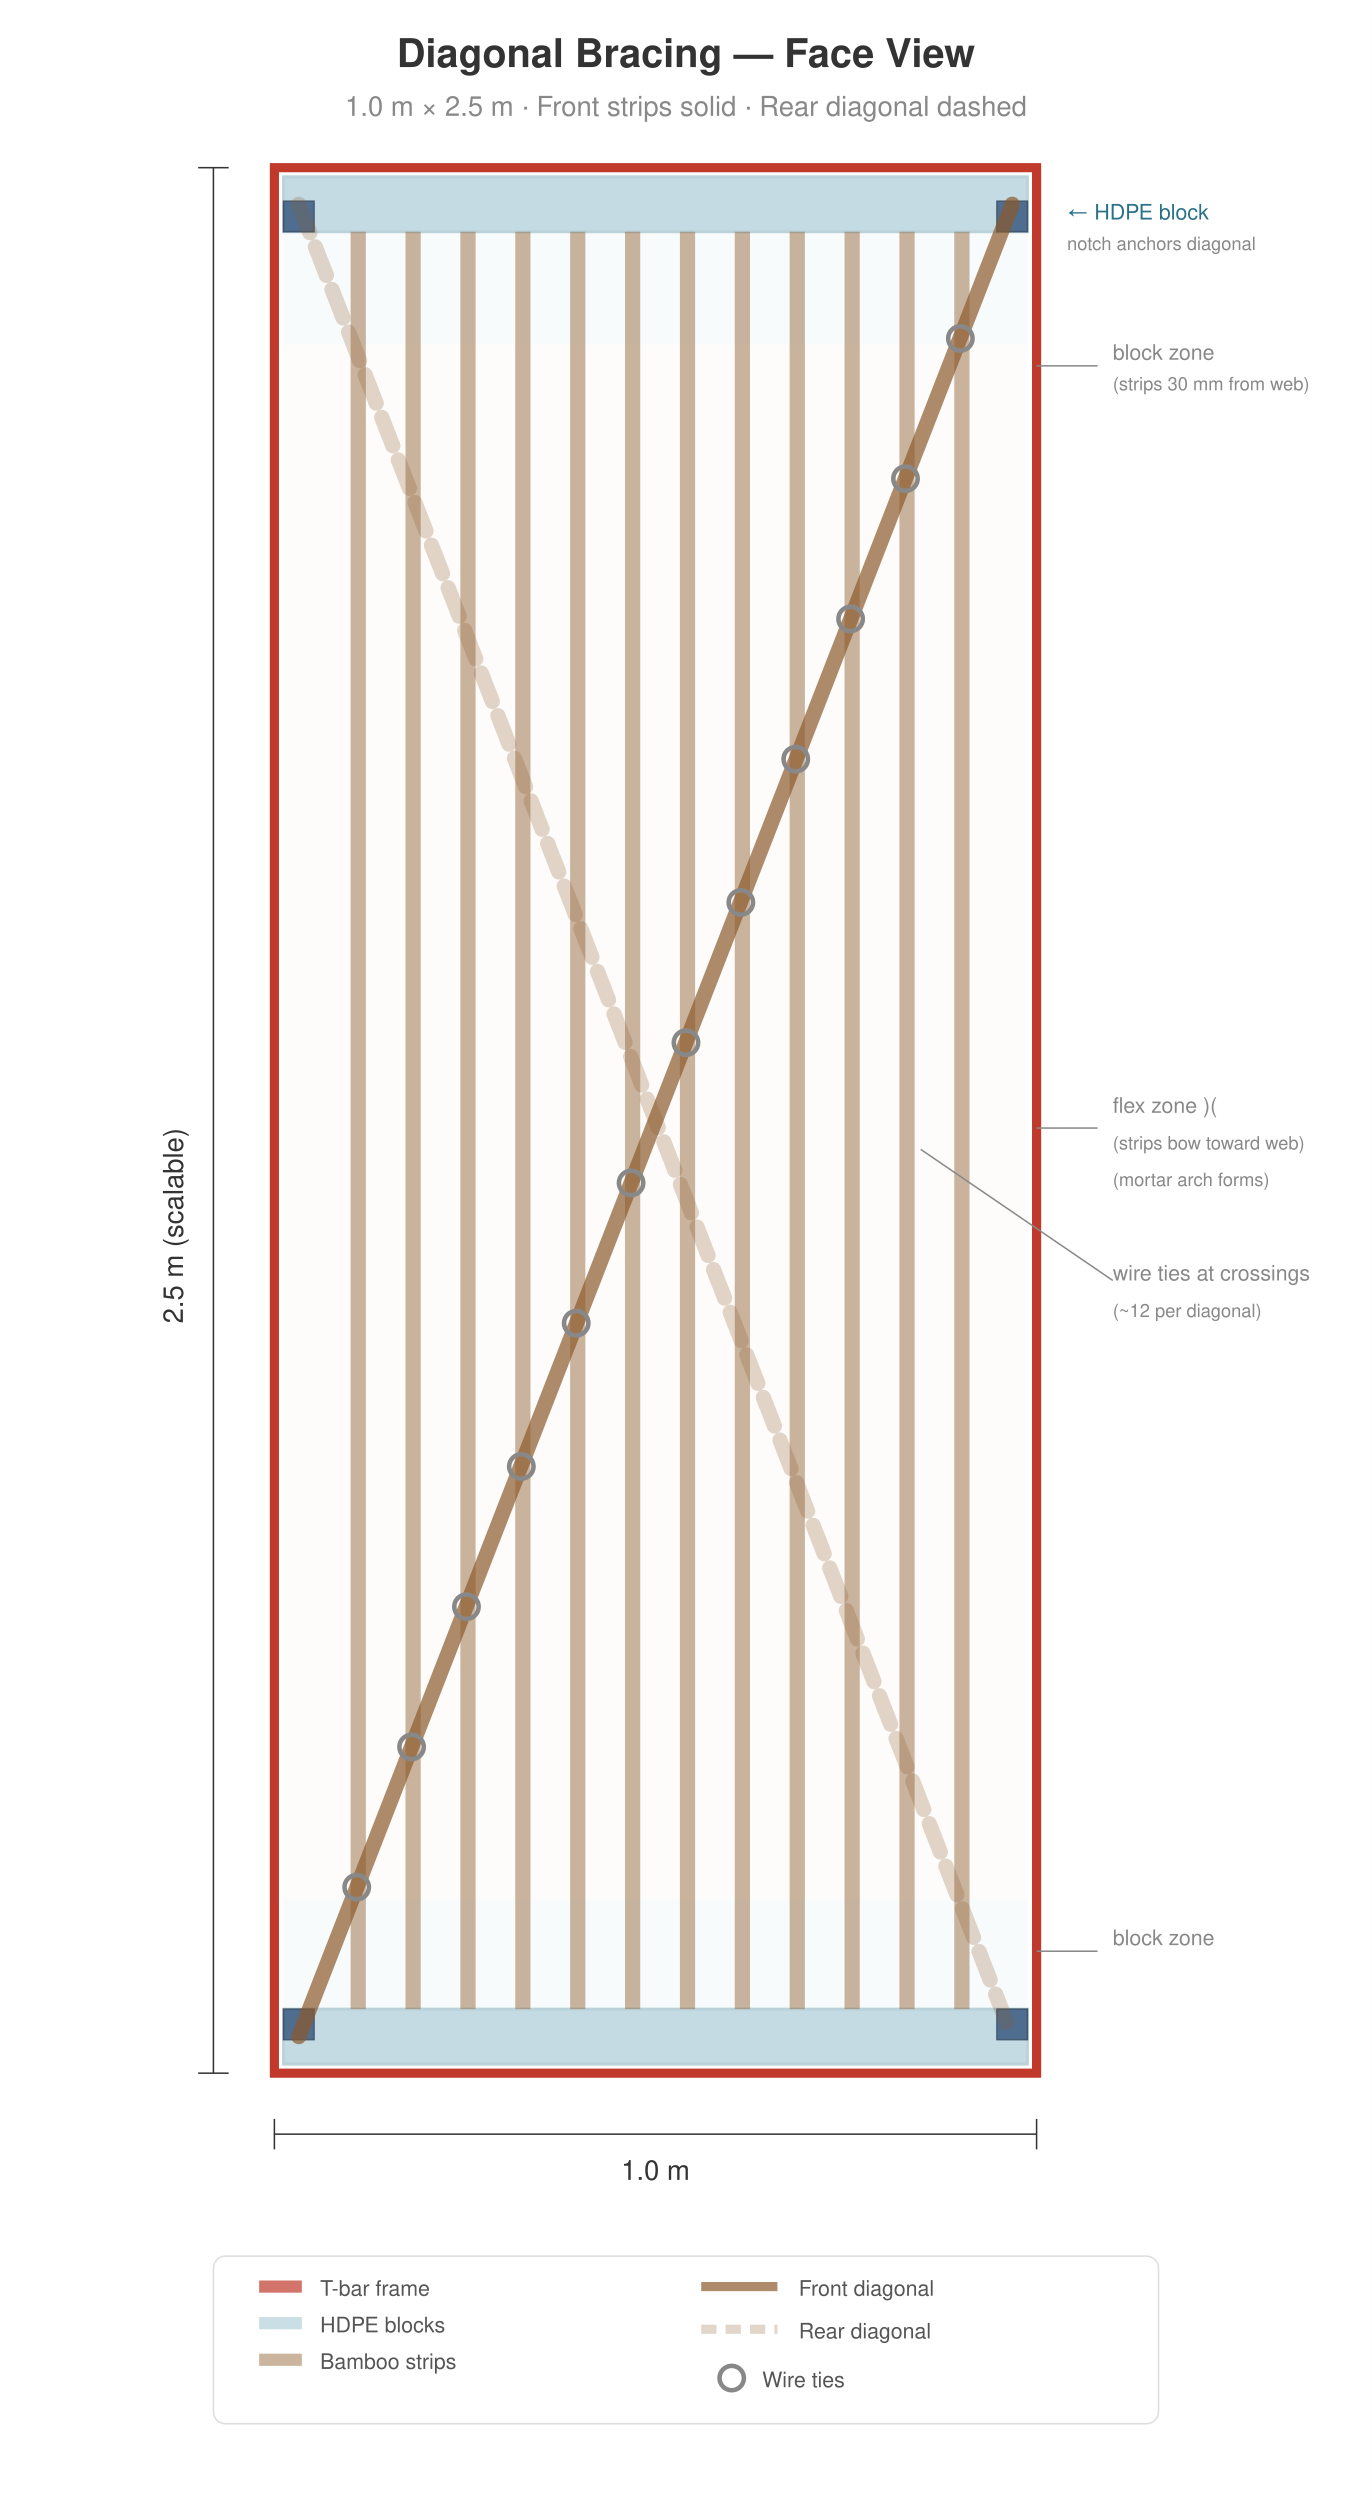
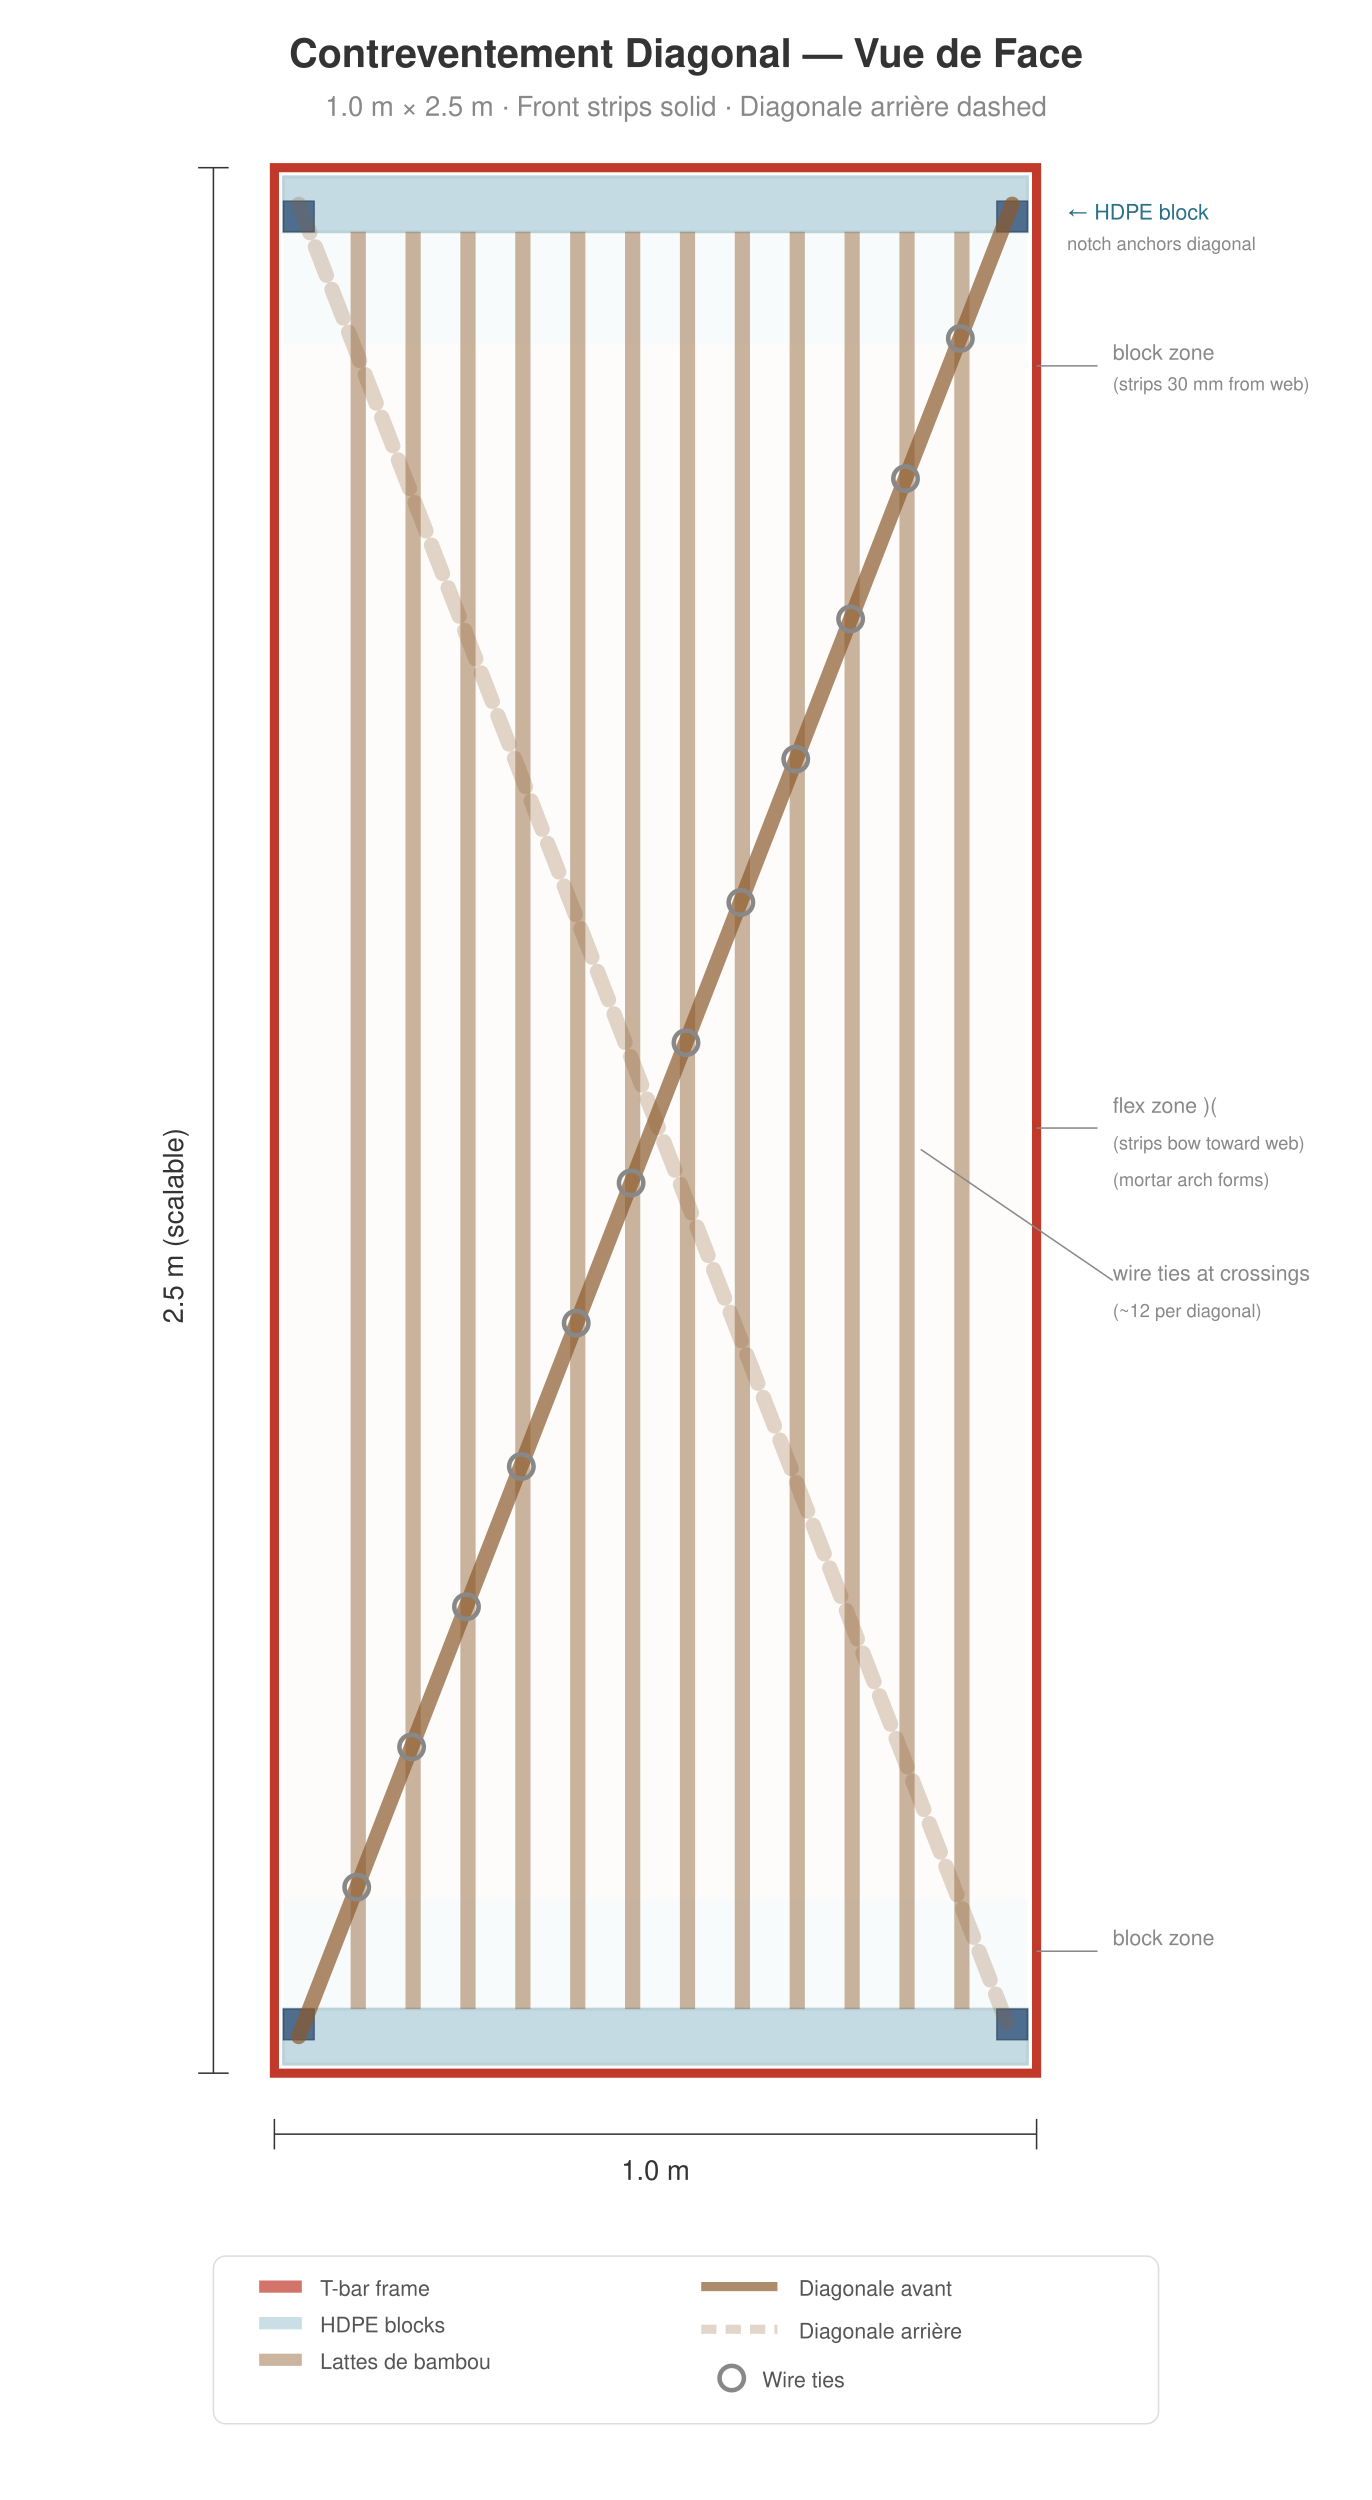
<svg xmlns="http://www.w3.org/2000/svg" viewBox="0 0 450 820" style="background:#ffffff">
  <rect width="100%" height="100%" fill="white" />
-   <text x="225" y="22" text-anchor="middle" font-size="13" fill="#333" font-weight="bold" font-family="Helvetica,Arial,sans-serif">Diagonal Bracing — Face View</text>
-   <text x="225" y="38" text-anchor="middle" font-size="9" fill="#888" font-family="Helvetica,Arial,sans-serif">1.0 m × 2.5 m · Front strips solid · Rear diagonal dashed</text>
+   <text x="225" y="22" text-anchor="middle" font-size="13" fill="#333" font-weight="bold" font-family="Helvetica,Arial,sans-serif">Contreventement Diagonal — Vue de Face</text>
+   <text x="225" y="38" text-anchor="middle" font-size="9" fill="#888" font-family="Helvetica,Arial,sans-serif">1.0 m × 2.5 m · Front strips solid · Diagonale arrière dashed</text>
  <rect x="90" y="55" width="250" height="625" fill="none" stroke="#c0392b" stroke-width="3" />
  <rect x="93" y="58" width="244" height="18" fill="#4a90a8" opacity="0.3" stroke="#2a7088" stroke-width="1" />
  <rect x="93" y="66" width="10" height="10" fill="#1a3a6a" opacity="0.7" stroke="#0d1f3c" stroke-width="0.5" />
  <rect x="327" y="66" width="10" height="10" fill="#1a3a6a" opacity="0.7" stroke="#0d1f3c" stroke-width="0.5" />
  <rect x="93" y="659" width="244" height="18" fill="#4a90a8" opacity="0.3" stroke="#2a7088" stroke-width="1" />
  <rect x="327" y="659" width="10" height="10" fill="#1a3a6a" opacity="0.7" stroke="#0d1f3c" stroke-width="0.5" />
  <rect x="93" y="659" width="10" height="10" fill="#1a3a6a" opacity="0.7" stroke="#0d1f3c" stroke-width="0.5" />
  <rect x="93" y="58" width="244" height="55" fill="#4a90a8" opacity="0.04" />
  <rect x="93" y="113" width="244" height="510" fill="#8B5A2B" opacity="0.02" />
  <rect x="93" y="623" width="244" height="55" fill="#4a90a8" opacity="0.04" />
  <g fill="#8B5A2B" opacity="0.45">
    <rect x="115" y="76" width="5" height="583" />
    <rect x="133" y="76" width="5" height="583" />
    <rect x="151" y="76" width="5" height="583" />
    <rect x="169" y="76" width="5" height="583" />
    <rect x="187" y="76" width="5" height="583" />
    <rect x="205" y="76" width="5" height="583" />
    <rect x="223" y="76" width="5" height="583" />
    <rect x="241" y="76" width="5" height="583" />
    <rect x="259" y="76" width="5" height="583" />
    <rect x="277" y="76" width="5" height="583" />
    <rect x="295" y="76" width="5" height="583" />
    <rect x="313" y="76" width="5" height="583" />
  </g>
  <line x1="98" y1="668" x2="332" y2="67" stroke="#8B5A2B" stroke-width="5" opacity="0.7" stroke-linecap="round" />
  <line x1="98" y1="67" x2="332" y2="668" stroke="#8B5A2B" stroke-width="5" opacity="0.25" stroke-dasharray="10,5" stroke-linecap="round" />
  <g fill="none" stroke="#888" stroke-width="1.5">
    <circle cx="117" cy="619" r="4" />
    <circle cx="135" cy="573" r="4" />
    <circle cx="153" cy="527" r="4" />
    <circle cx="171" cy="481" r="4" />
    <circle cx="189" cy="434" r="4" />
    <circle cx="207" cy="388" r="4" />
    <circle cx="225" cy="342" r="4" />
    <circle cx="243" cy="296" r="4" />
    <circle cx="261" cy="249" r="4" />
    <circle cx="279" cy="203" r="4" />
    <circle cx="297" cy="157" r="4" />
    <circle cx="315" cy="111" r="4" />
  </g>
  <g font-family="Helvetica,Arial,sans-serif">
    <text x="350" y="72" font-size="7" fill="#2a7088">← HDPE block</text>
    <text x="350" y="82" font-size="6" fill="#888">notch anchors diagonal</text>
    <line x1="340" y1="120" x2="360" y2="120" stroke="#888" stroke-width="0.5" />
    <text x="365" y="118" font-size="7" fill="#888">block zone</text>
    <text x="365" y="128" font-size="6" fill="#888">(strips 30 mm from web)</text>
    <line x1="340" y1="370" x2="360" y2="370" stroke="#888" stroke-width="0.5" />
    <text x="365" y="365" font-size="7" fill="#888">flex zone )( </text>
    <text x="365" y="377" font-size="6" fill="#888">(strips bow toward web)</text>
    <text x="365" y="389" font-size="6" fill="#888">(mortar arch forms)</text>
    <line x1="340" y1="640" x2="360" y2="640" stroke="#888" stroke-width="0.5" />
    <text x="365" y="638" font-size="7" fill="#888">block zone</text>
    <line x1="302" y1="377" x2="365" y2="420" stroke="#888" stroke-width="0.5" />
    <text x="365" y="420" font-size="7" fill="#888">wire ties at crossings</text>
    <text x="365" y="432" font-size="6" fill="#888">(~12 per diagonal)</text>
  </g>
  <line x1="70" y1="55" x2="70" y2="680" stroke="#333" stroke-width="0.5" />
  <line x1="65" y1="55" x2="75" y2="55" stroke="#333" stroke-width="0.5" />
  <line x1="65" y1="680" x2="75" y2="680" stroke="#333" stroke-width="0.5" />
  <text x="60" y="370" text-anchor="end" font-size="9" fill="#333" font-family="Helvetica,Arial,sans-serif" transform="rotate(-90,60,370)">2.5 m (scalable)</text>
  <line x1="90" y1="700" x2="340" y2="700" stroke="#333" stroke-width="0.5" />
  <line x1="90" y1="695" x2="90" y2="705" stroke="#333" stroke-width="0.5" />
  <line x1="340" y1="695" x2="340" y2="705" stroke="#333" stroke-width="0.5" />
  <text x="215" y="715" text-anchor="middle" font-size="9" fill="#333" font-family="Helvetica,Arial,sans-serif">1.0 m</text>
  <g transform="translate(70, 740)" font-family="Helvetica,Arial,sans-serif">
    <rect x="0" y="0" width="310" height="55" fill="white" stroke="#ddd" stroke-width="0.5" rx="4" />
    <rect x="15" y="8" width="14" height="4" fill="#c0392b" opacity="0.7" />
    <text x="35" y="13" font-size="7" fill="#555">T-bar frame</text>
    <rect x="15" y="20" width="14" height="4" fill="#4a90a8" opacity="0.3" />
    <text x="35" y="25" font-size="7" fill="#555">HDPE blocks</text>
    <rect x="15" y="32" width="14" height="4" fill="#8B5A2B" opacity="0.45" />
-     <text x="35" y="37" font-size="7" fill="#555">Bamboo strips</text>
+     <text x="35" y="37" font-size="7" fill="#555">Lattes de bambou</text>
    <line x1="160" y1="10" x2="185" y2="10" stroke="#8B5A2B" stroke-width="3" opacity="0.7" />
-     <text x="192" y="13" font-size="7" fill="#555">Front diagonal</text>
+     <text x="192" y="13" font-size="7" fill="#555">Diagonale avant</text>
    <line x1="160" y1="24" x2="185" y2="24" stroke="#8B5A2B" stroke-width="3" opacity="0.25" stroke-dasharray="5,3" />
-     <text x="192" y="27" font-size="7" fill="#555">Rear diagonal</text>
+     <text x="192" y="27" font-size="7" fill="#555">Diagonale arrière</text>
    <circle cx="170" cy="40" r="4" fill="none" stroke="#888" stroke-width="1.5" />
    <text x="180" y="43" font-size="7" fill="#555">Wire ties</text>
  </g>
</svg>
